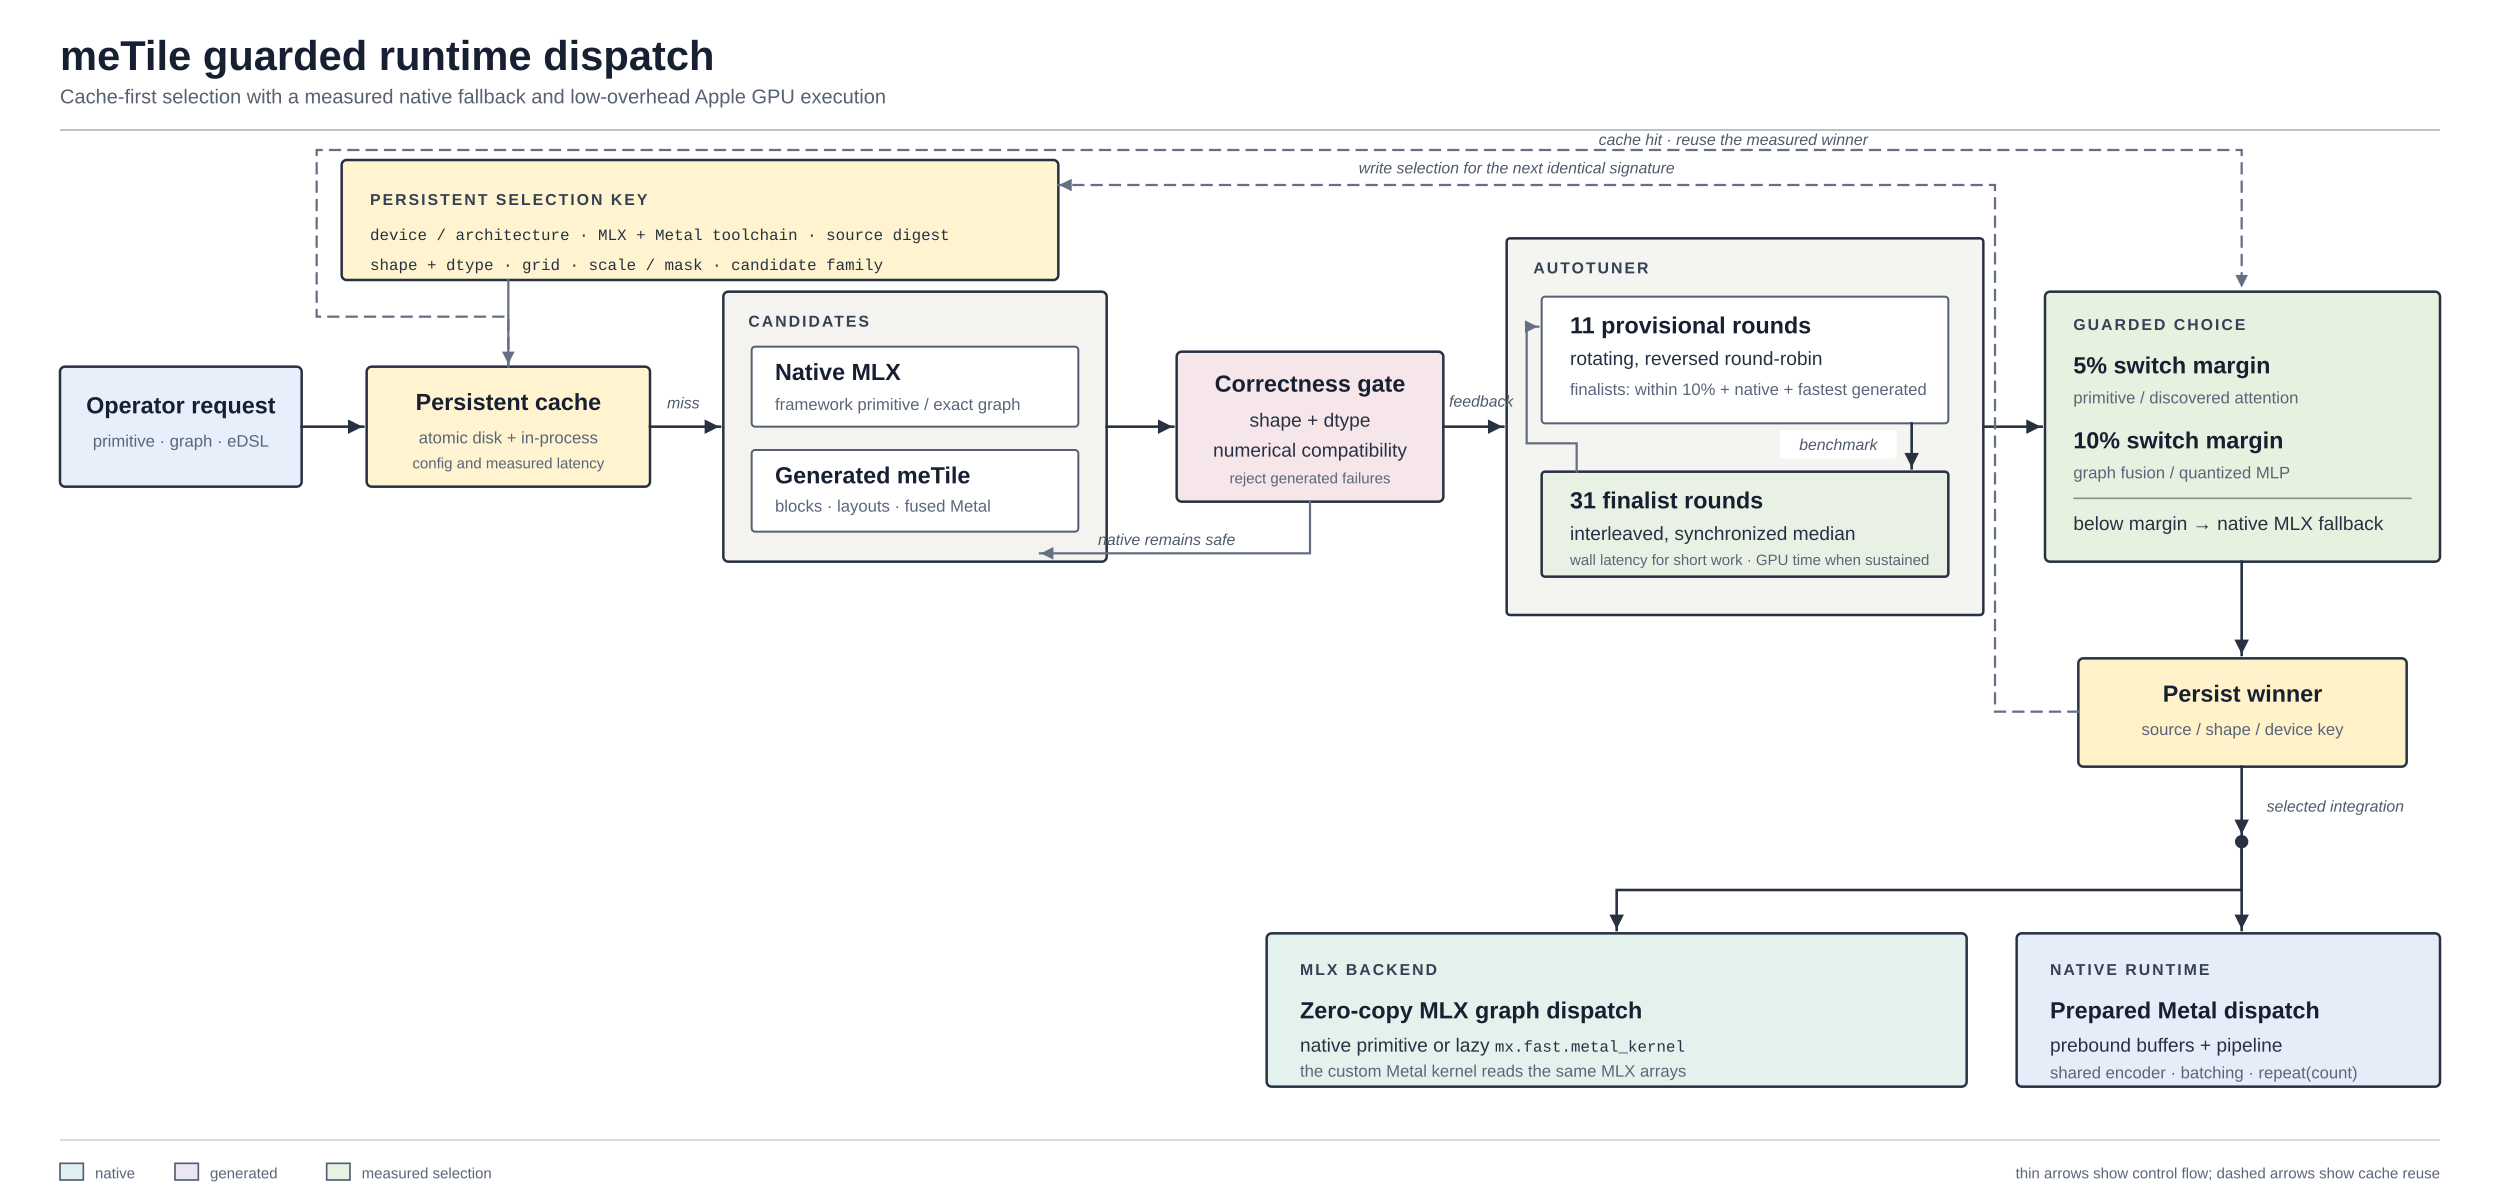
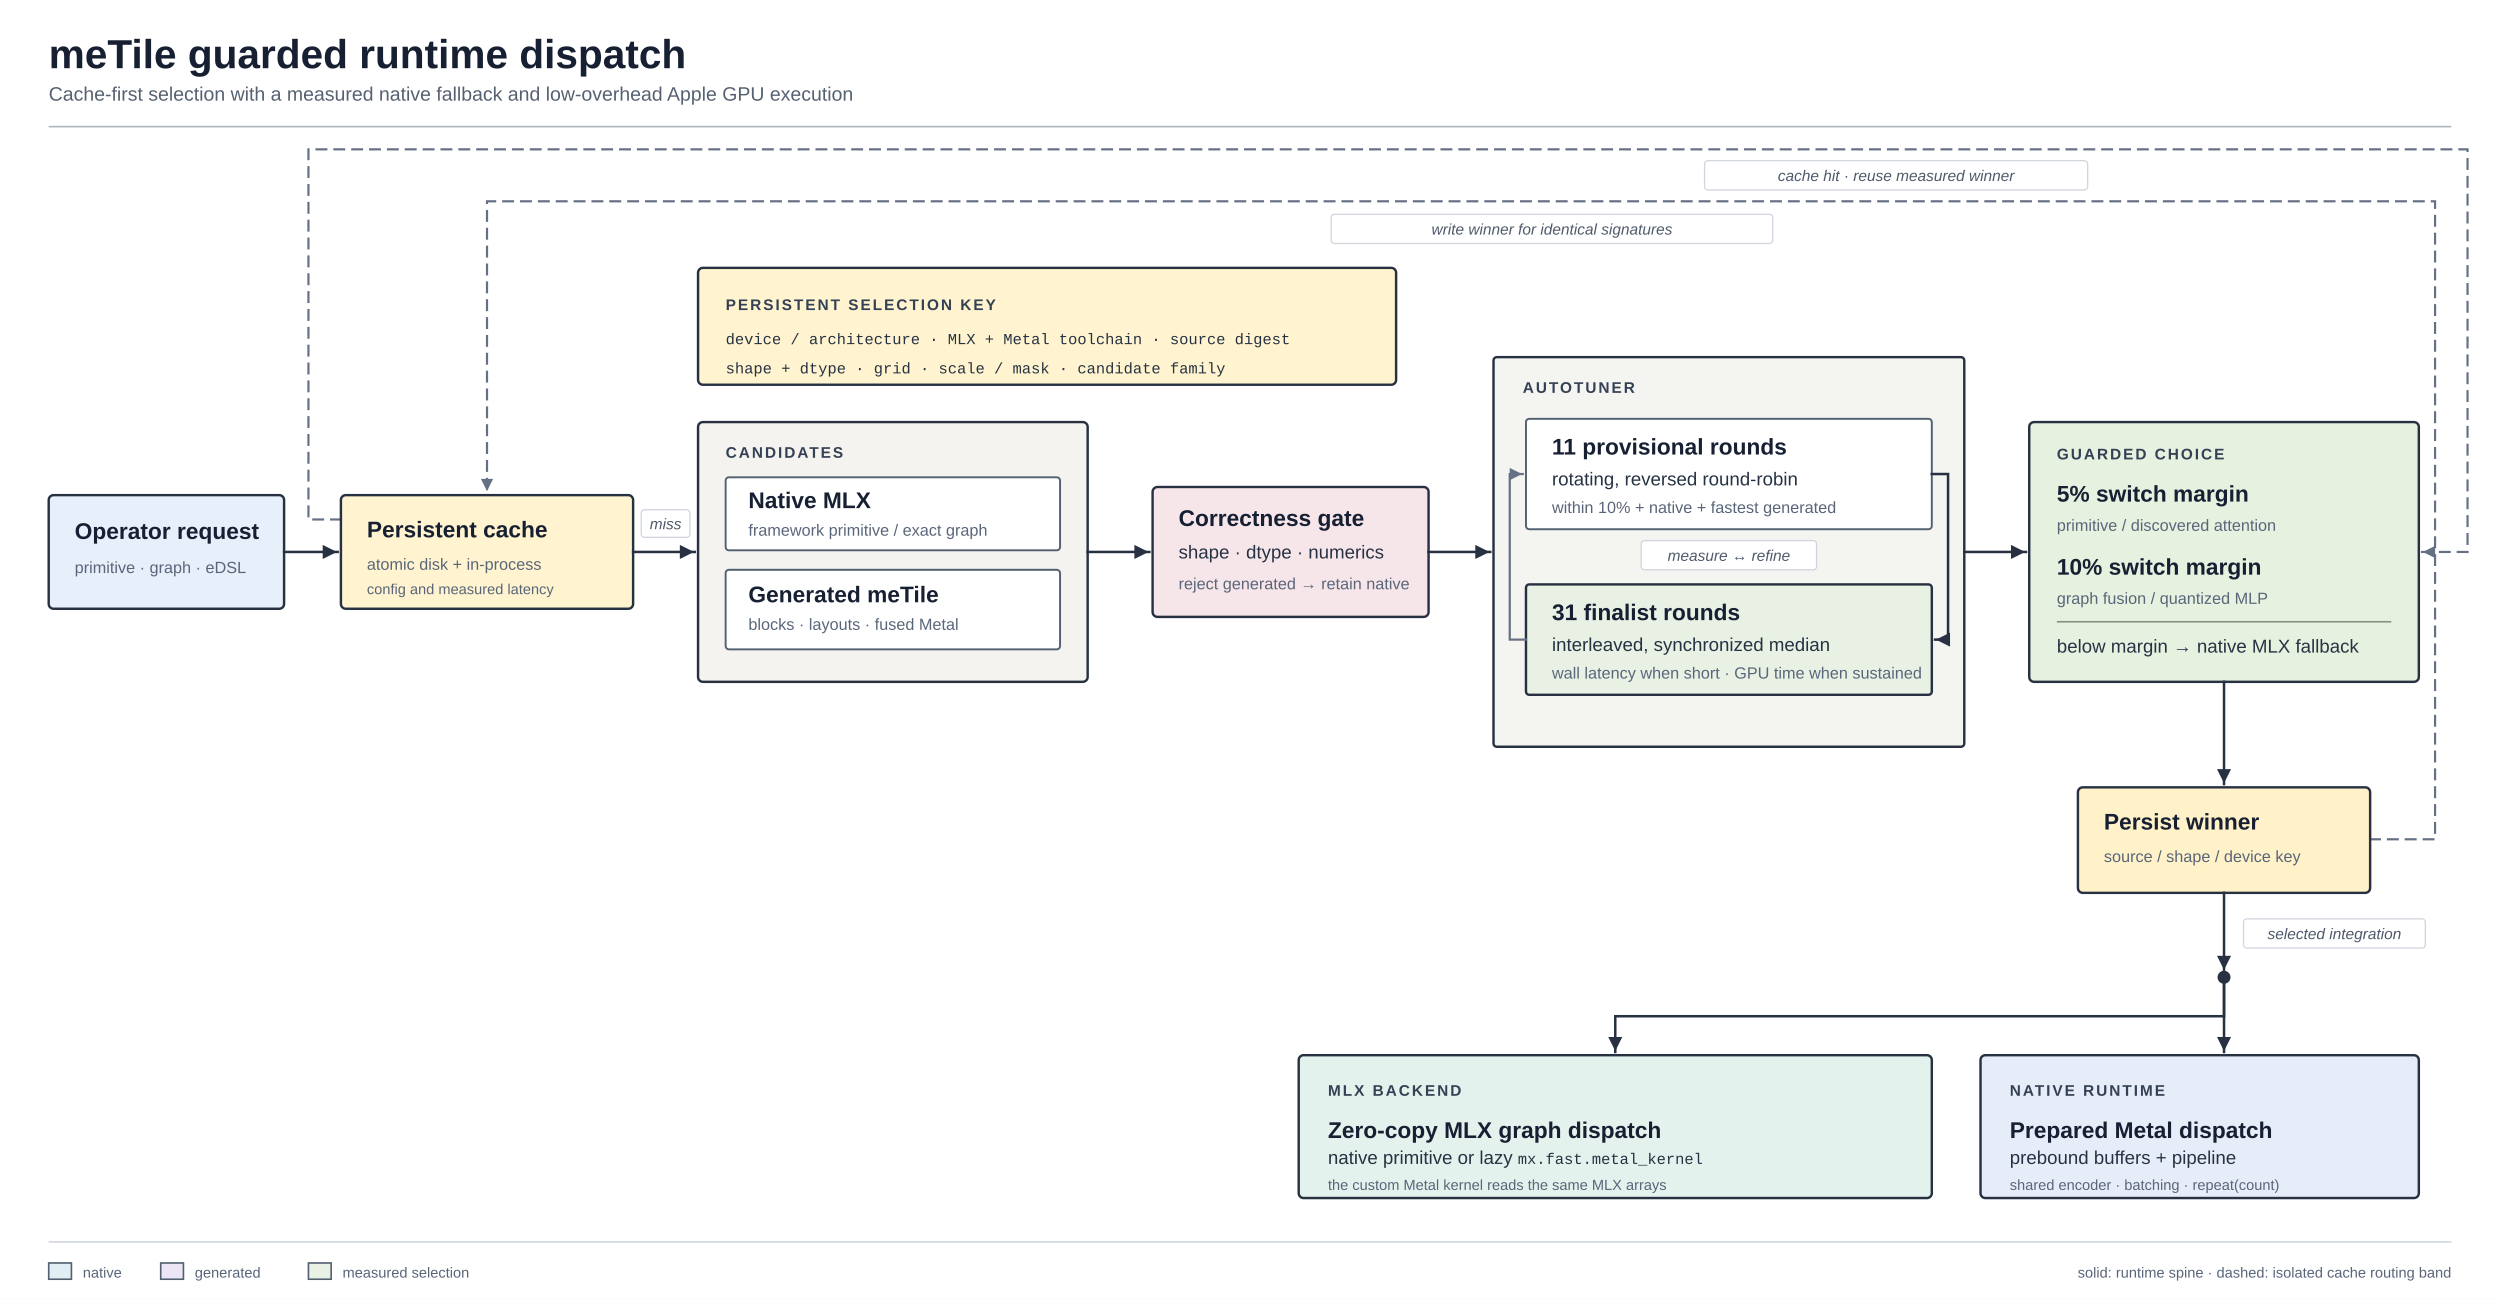
- <svg xmlns="http://www.w3.org/2000/svg" viewBox="0 0 1500 720" role="img" aria-labelledby="title description" font-family="Arial, Helvetica, sans-serif">
+ <svg xmlns="http://www.w3.org/2000/svg" viewBox="0 0 1540 800" role="img" aria-labelledby="title description" font-family="Arial, Helvetica, sans-serif">
  <defs>
    <marker id="arrow" viewBox="0 0 10 10" refX="8.5" refY="5" markerWidth="7" markerHeight="7" orient="auto-start-reverse">
      <path d="M0 1L8 5L0 9Z" fill="#273142" />
    </marker>
    <marker id="arrow-muted" viewBox="0 0 10 10" refX="8.5" refY="5" markerWidth="7" markerHeight="7" orient="auto-start-reverse">
      <path d="M0 1L8 5L0 9Z" fill="#667085" />
    </marker>
    <style>
      .box { stroke: #273142; stroke-width: 1.5; }
      .inner { fill: #ffffff; stroke: #526071; stroke-width: 1.2; }
      .edge { fill: none; stroke: #273142; stroke-width: 1.55; stroke-linecap: square; stroke-linejoin: miter; marker-end: url(#arrow); }
      .edge-muted { fill: none; stroke: #667085; stroke-width: 1.35; stroke-linecap: square; stroke-linejoin: miter; marker-end: url(#arrow-muted); }
      .edge-dashed { fill: none; stroke: #667085; stroke-width: 1.35; stroke-dasharray: 6 5; stroke-linecap: square; stroke-linejoin: miter; marker-end: url(#arrow-muted); }
      .title { fill: #172033; font-size: 25px; font-weight: 700; }
      .subtitle { fill: #556070; font-size: 12px; }
      .label { fill: #172033; font-size: 14px; font-weight: 700; }
      .body { fill: #263243; font-size: 11.5px; }
      .small { fill: #596579; font-size: 10px; }
      .tiny { fill: #596579; font-size: 9px; }
      .caps { fill: #344054; font-size: 9.5px; font-weight: 700; letter-spacing: 1.2px; }
      .mono { fill: #263243; font-family: 'SFMono-Regular', Consolas, 'Liberation Mono', monospace; font-size: 9.5px; }
      .arrow-label { fill: #4e596a; font-size: 9.5px; font-style: italic; }
    </style>
  </defs>
-   <rect width="1500" height="720" fill="#ffffff" />
-   <text x="36" y="42" class="title">meTile guarded runtime dispatch</text>
-   <text x="36" y="62" class="subtitle">Cache-first selection with a measured native fallback and low-overhead Apple GPU execution</text>
-   <line x1="36" y1="78" x2="1464" y2="78" stroke="#aeb6c2" stroke-width="1" />
-   <rect x="205" y="96" width="430" height="72" rx="3" fill="#fff4cf" class="box" />
-   <text x="222" y="123" class="caps">PERSISTENT SELECTION KEY</text>
-   <text x="222" y="144" class="mono">device / architecture · MLX + Metal toolchain · source digest</text>
-   <text x="222" y="162" class="mono">shape + dtype · grid · scale / mask · candidate family</text>
-   <path d="M305 168V219" class="edge-muted" />
-   <rect x="36" y="220" width="145" height="72" rx="3" fill="#e7effa" class="box" />
-   <text x="108.5" y="248" text-anchor="middle" class="label">Operator request</text>
-   <text x="108.5" y="268" text-anchor="middle" class="small">primitive · graph · eDSL</text>
-   <path d="M181 256H218" class="edge" />
-   <rect x="220" y="220" width="170" height="72" rx="3" fill="#fff4cf" class="box" />
-   <text x="305" y="246" text-anchor="middle" class="label">Persistent cache</text>
-   <text x="305" y="266" text-anchor="middle" class="small">atomic disk + in-process</text>
-   <text x="305" y="281" text-anchor="middle" class="tiny">config and measured latency</text>
-   <path d="M390 256H432" class="edge" />
-   <text x="410" y="245" text-anchor="middle" class="arrow-label">miss</text>
-   <rect x="434" y="175" width="230" height="162" rx="3" fill="#f5f3f0" class="box" />
-   <text x="449" y="196" class="caps">CANDIDATES</text>
-   <rect x="451" y="208" width="196" height="48" rx="2" fill="#dfeff4" class="inner" />
-   <text x="465" y="228" class="label">Native MLX</text>
-   <text x="465" y="246" class="small">framework primitive / exact graph</text>
-   <rect x="451" y="270" width="196" height="49" rx="2" fill="#ece5f6" class="inner" />
-   <text x="465" y="290" class="label">Generated meTile</text>
-   <text x="465" y="307" class="small">blocks · layouts · fused Metal</text>
-   <path d="M664 256H704" class="edge" />
-   <rect x="706" y="211" width="160" height="90" rx="3" fill="#f7e6e9" class="box" />
-   <text x="786" y="235" text-anchor="middle" class="label">Correctness gate</text>
-   <text x="786" y="256" text-anchor="middle" class="body">shape + dtype</text>
-   <text x="786" y="274" text-anchor="middle" class="body">numerical compatibility</text>
-   <text x="786" y="290" text-anchor="middle" class="tiny">reject generated failures</text>
-   <path d="M786 301V332H624" class="edge-muted" />
-   <text x="700" y="327" text-anchor="middle" class="arrow-label">native remains safe</text>
-   <path d="M866 256H902" class="edge" />
-   <rect x="904" y="143" width="286" height="226" rx="2" fill="#f4f4f1" class="box" />
-   <text x="920" y="164" class="caps">AUTOTUNER</text>
-   <rect x="925" y="178" width="244" height="76" rx="2" class="inner" />
-   <text x="942" y="200" class="label">11 provisional rounds</text>
-   <text x="942" y="219" class="body">rotating, reversed round-robin</text>
-   <text x="942" y="237" class="small">finalists: within 10% + native + fastest generated</text>
-   <rect x="925" y="283" width="244" height="63" rx="2" fill="#e8f1e4" class="box" />
-   <text x="942" y="305" class="label">31 finalist rounds</text>
-   <text x="942" y="324" class="body">interleaved, synchronized median</text>
-   <text x="942" y="339" class="tiny">wall latency for short work · GPU time when sustained</text>
-   <path d="M1147 254V281" class="edge" />
-   <rect x="1068" y="258" width="70" height="17" rx="2" fill="#ffffff" />
-   <text x="1103" y="270" text-anchor="middle" class="arrow-label">benchmark</text>
-   <path d="M946 283V266H916V196H923" class="edge-muted" />
-   <text x="908" y="244" text-anchor="end" class="arrow-label">feedback</text>
-   <path d="M1190 256H1225" class="edge" />
-   <rect x="1227" y="175" width="237" height="162" rx="3" fill="#e6f1df" class="box" />
-   <text x="1244" y="198" class="caps">GUARDED CHOICE</text>
-   <text x="1244" y="224" class="label">5% switch margin</text>
-   <text x="1244" y="242" class="small">primitive / discovered attention</text>
-   <text x="1244" y="269" class="label">10% switch margin</text>
-   <text x="1244" y="287" class="small">graph fusion / quantized MLP</text>
-   <line x1="1244" y1="299" x2="1447" y2="299" stroke="#879181" stroke-width="1" />
-   <text x="1244" y="318" class="body">below margin → native MLX fallback</text>
-   <path d="M305 220V190H190V90H1345V173" class="edge-dashed" />
-   <text x="1040" y="87" text-anchor="middle" class="arrow-label">cache hit · reuse the measured winner</text>
-   <rect x="1247" y="395" width="197" height="65" rx="3" fill="#fff1c8" class="box" />
-   <text x="1345.5" y="421" text-anchor="middle" class="label">Persist winner</text>
-   <text x="1345.5" y="441" text-anchor="middle" class="small">source / shape / device key</text>
-   <path d="M1345 337V393" class="edge" />
-   <path d="M1247 427H1197V111H635" class="edge-dashed" />
-   <text x="910" y="104" text-anchor="middle" class="arrow-label">write selection for the next identical signature</text>
-   <circle cx="1345" cy="505" r="4" fill="#273142" />
-   <path d="M1345 460V501" class="edge" />
-   <text x="1360" y="487" class="arrow-label">selected integration</text>
-   <path d="M1345 509V534H970V558" class="edge" />
-   <path d="M1345 509V558" class="edge" />
-   <rect x="760" y="560" width="420" height="92" rx="3" fill="#e3f2ec" class="box" />
-   <text x="780" y="585" class="caps">MLX BACKEND</text>
-   <text x="780" y="611" class="label">Zero-copy MLX graph dispatch</text>
-   <text x="780" y="631" class="body">native primitive or lazy <tspan class="mono">mx.fast.metal_kernel</tspan>
+   <rect width="1540" height="800" fill="#ffffff" />
+   <text x="30" y="42" class="title">meTile guarded runtime dispatch</text>
+   <text x="30" y="62" class="subtitle">Cache-first selection with a measured native fallback and low-overhead Apple GPU execution</text>
+   <line x1="30" y1="78" x2="1510" y2="78" stroke="#aeb6c2" stroke-width="1" />
+   <path d="M210 320H190V92H1520V340H1492" class="edge-dashed" />
+   <rect x="1050" y="99" width="236" height="18" rx="2" fill="#ffffff" stroke="#d0d5dd" stroke-width="0.8" />
+   <text x="1168" y="111.5" text-anchor="middle" class="arrow-label">cache hit · reuse measured winner</text>
+   <path d="M1460 517H1500V124H300V303" class="edge-dashed" />
+   <rect x="820" y="132" width="272" height="18" rx="2" fill="#ffffff" stroke="#d0d5dd" stroke-width="0.8" />
+   <text x="956" y="144.5" text-anchor="middle" class="arrow-label">write winner for identical signatures</text>
+   <rect x="430" y="165" width="430" height="72" rx="3" fill="#fff4cf" class="box" />
+   <text x="447" y="191" class="caps">PERSISTENT SELECTION KEY</text>
+   <text x="447" y="212" class="mono">device / architecture · MLX + Metal toolchain · source digest</text>
+   <text x="447" y="230" class="mono">shape + dtype · grid · scale / mask · candidate family</text>
+   <rect x="30" y="305" width="145" height="70" rx="3" fill="#e7effa" class="box" />
+   <text x="46" y="332" class="label">Operator request</text>
+   <text x="46" y="353" class="small">primitive · graph · eDSL</text>
+   <path d="M175 340H208" class="edge" />
+   <rect x="210" y="305" width="180" height="70" rx="3" fill="#fff4cf" class="box" />
+   <text x="226" y="331" class="label">Persistent cache</text>
+   <text x="226" y="351" class="small">atomic disk + in-process</text>
+   <text x="226" y="366" class="tiny">config and measured latency</text>
+   <path d="M390 340H428" class="edge" />
+   <rect x="395" y="314" width="30" height="17" rx="2" fill="#ffffff" stroke="#d0d5dd" stroke-width="0.8" />
+   <text x="410" y="326" text-anchor="middle" class="arrow-label">miss</text>
+   <rect x="430" y="260" width="240" height="160" rx="3" fill="#f5f3f0" class="box" />
+   <text x="447" y="282" class="caps">CANDIDATES</text>
+   <rect x="447" y="294" width="206" height="45" rx="2" fill="#dfeff4" class="inner" />
+   <text x="461" y="313" class="label">Native MLX</text>
+   <text x="461" y="330" class="small">framework primitive / exact graph</text>
+   <rect x="447" y="351" width="206" height="49" rx="2" fill="#ece5f6" class="inner" />
+   <text x="461" y="371" class="label">Generated meTile</text>
+   <text x="461" y="388" class="small">blocks · layouts · fused Metal</text>
+   <path d="M670 340H708" class="edge" />
+   <rect x="710" y="300" width="170" height="80" rx="3" fill="#f7e6e9" class="box" />
+   <text x="726" y="324" class="label">Correctness gate</text>
+   <text x="726" y="344" class="body">shape · dtype · numerics</text>
+   <text x="726" y="363" class="small">reject generated → retain native</text>
+   <path d="M880 340H918" class="edge" />
+   <rect x="920" y="220" width="290" height="240" rx="2" fill="#f4f4f1" class="box" />
+   <text x="938" y="242" class="caps">AUTOTUNER</text>
+   <rect x="940" y="258" width="250" height="68" rx="2" class="inner" />
+   <text x="956" y="280" class="label">11 provisional rounds</text>
+   <text x="956" y="299" class="body">rotating, reversed round-robin</text>
+   <text x="956" y="316" class="small">within 10% + native + fastest generated</text>
+   <rect x="940" y="360" width="250" height="68" rx="2" fill="#e8f1e4" class="box" />
+   <text x="956" y="382" class="label">31 finalist rounds</text>
+   <text x="956" y="401" class="body">interleaved, synchronized median</text>
+   <text x="956" y="418" class="small">wall latency when short · GPU time when sustained</text>
+   <path d="M1190 292H1200V394H1192" class="edge" />
+   <path d="M940 394H930V292H938" class="edge-muted" />
+   <rect x="1011" y="333" width="108" height="18" rx="2" fill="#ffffff" stroke="#d0d5dd" stroke-width="0.8" />
+   <text x="1065" y="345.5" text-anchor="middle" class="arrow-label">measure ↔ refine</text>
+   <path d="M1210 340H1248" class="edge" />
+   <rect x="1250" y="260" width="240" height="160" rx="3" fill="#e6f1df" class="box" />
+   <text x="1267" y="283" class="caps">GUARDED CHOICE</text>
+   <text x="1267" y="309" class="label">5% switch margin</text>
+   <text x="1267" y="327" class="small">primitive / discovered attention</text>
+   <text x="1267" y="354" class="label">10% switch margin</text>
+   <text x="1267" y="372" class="small">graph fusion / quantized MLP</text>
+   <line x1="1267" y1="383" x2="1473" y2="383" stroke="#879181" stroke-width="1" />
+   <text x="1267" y="402" class="body">below margin → native MLX fallback</text>
+   <path d="M1370 420V483" class="edge" />
+   <rect x="1280" y="485" width="180" height="65" rx="3" fill="#fff1c8" class="box" />
+   <text x="1296" y="511" class="label">Persist winner</text>
+   <text x="1296" y="531" class="small">source / shape / device key</text>
+   <path d="M1370 550V598" class="edge" />
+   <circle cx="1370" cy="602" r="4" fill="#273142" />
+   <rect x="1382" y="566" width="112" height="18" rx="2" fill="#ffffff" stroke="#d0d5dd" stroke-width="0.8" />
+   <text x="1438" y="578.5" text-anchor="middle" class="arrow-label">selected integration</text>
+   <path d="M1370 606V626H995V648" class="edge" />
+   <path d="M1370 606V648" class="edge" />
+   <rect x="800" y="650" width="390" height="88" rx="3" fill="#e3f2ec" class="box" />
+   <text x="818" y="675" class="caps">MLX BACKEND</text>
+   <text x="818" y="701" class="label">Zero-copy MLX graph dispatch</text>
+   <text x="818" y="717" class="body">native primitive or lazy <tspan class="mono">mx.fast.metal_kernel</tspan>
  </text>
-   <text x="780" y="646" class="small">the custom Metal kernel reads the same MLX arrays</text>
-   <rect x="1210" y="560" width="254" height="92" rx="3" fill="#e7edf8" class="box" />
-   <text x="1230" y="585" class="caps">NATIVE RUNTIME</text>
-   <text x="1230" y="611" class="label">Prepared Metal dispatch</text>
-   <text x="1230" y="631" class="body">prebound buffers + pipeline</text>
-   <text x="1230" y="647" class="small">shared encoder · batching · repeat(count)</text>
-   <line x1="36" y1="684" x2="1464" y2="684" stroke="#d0d5dd" stroke-width="1" />
-   <rect x="36" y="698" width="14" height="10" fill="#dfeff4" stroke="#526071" stroke-width="1" />
-   <text x="57" y="707" class="tiny">native</text>
-   <rect x="105" y="698" width="14" height="10" fill="#ece5f6" stroke="#526071" stroke-width="1" />
-   <text x="126" y="707" class="tiny">generated</text>
-   <rect x="196" y="698" width="14" height="10" fill="#e8f1e4" stroke="#526071" stroke-width="1" />
-   <text x="217" y="707" class="tiny">measured selection</text>
-   <text x="1464" y="707" text-anchor="end" class="tiny">thin arrows show control flow; dashed arrows show cache reuse</text>
+   <text x="818" y="733" class="tiny">the custom Metal kernel reads the same MLX arrays</text>
+   <rect x="1220" y="650" width="270" height="88" rx="3" fill="#e7edf8" class="box" />
+   <text x="1238" y="675" class="caps">NATIVE RUNTIME</text>
+   <text x="1238" y="701" class="label">Prepared Metal dispatch</text>
+   <text x="1238" y="717" class="body">prebound buffers + pipeline</text>
+   <text x="1238" y="733" class="tiny">shared encoder · batching · repeat(count)</text>
+   <line x1="30" y1="765" x2="1510" y2="765" stroke="#d0d5dd" stroke-width="1" />
+   <rect x="30" y="778" width="14" height="10" fill="#dfeff4" stroke="#526071" stroke-width="1" />
+   <text x="51" y="787" class="tiny">native</text>
+   <rect x="99" y="778" width="14" height="10" fill="#ece5f6" stroke="#526071" stroke-width="1" />
+   <text x="120" y="787" class="tiny">generated</text>
+   <rect x="190" y="778" width="14" height="10" fill="#e8f1e4" stroke="#526071" stroke-width="1" />
+   <text x="211" y="787" class="tiny">measured selection</text>
+   <text x="1510" y="787" text-anchor="end" class="tiny">solid: runtime spine · dashed: isolated cache routing band</text>
</svg>
